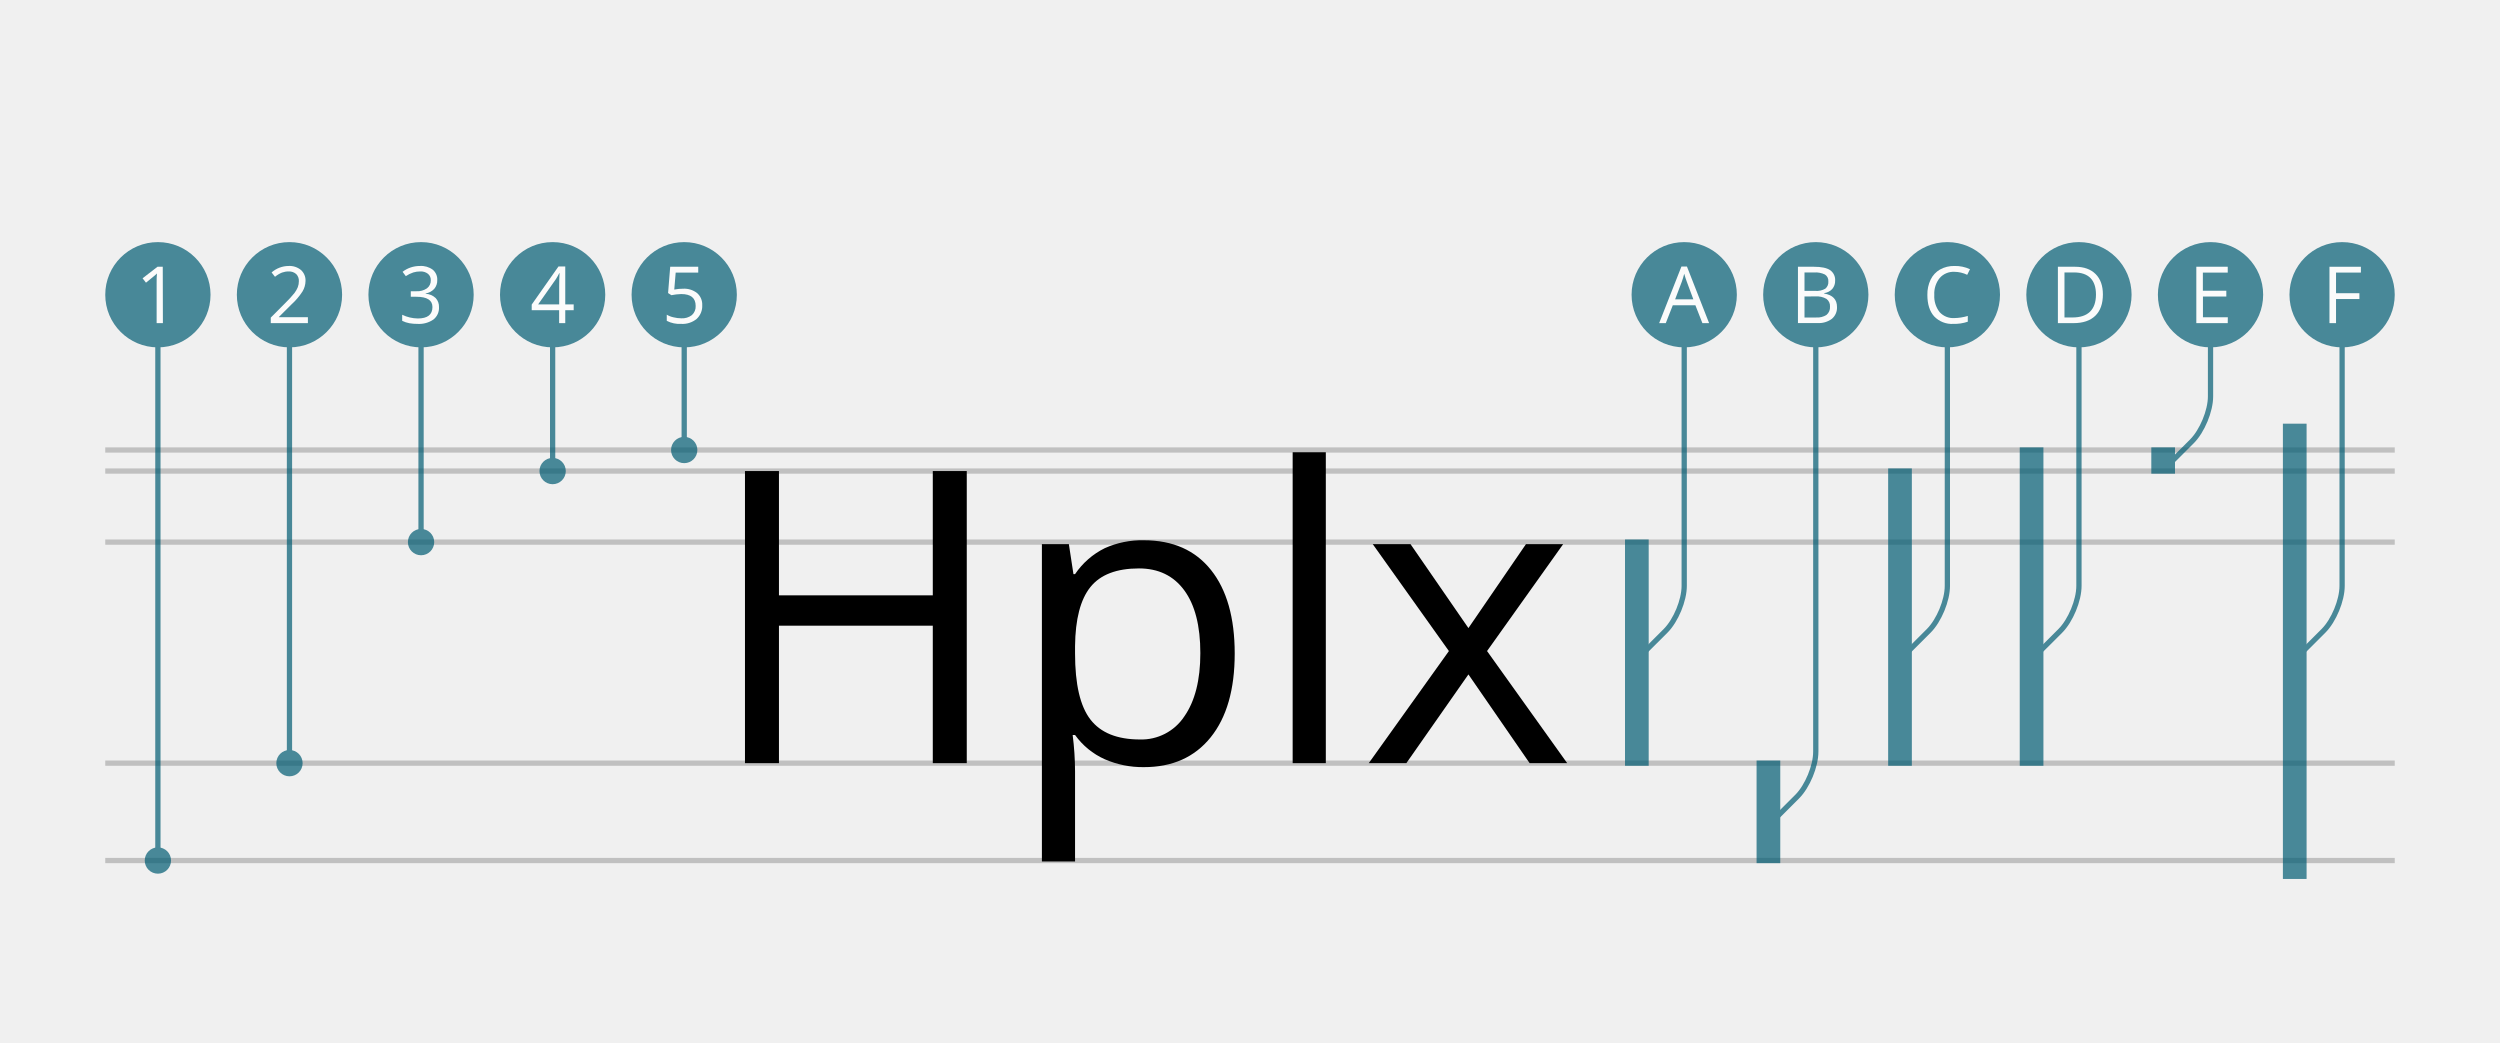
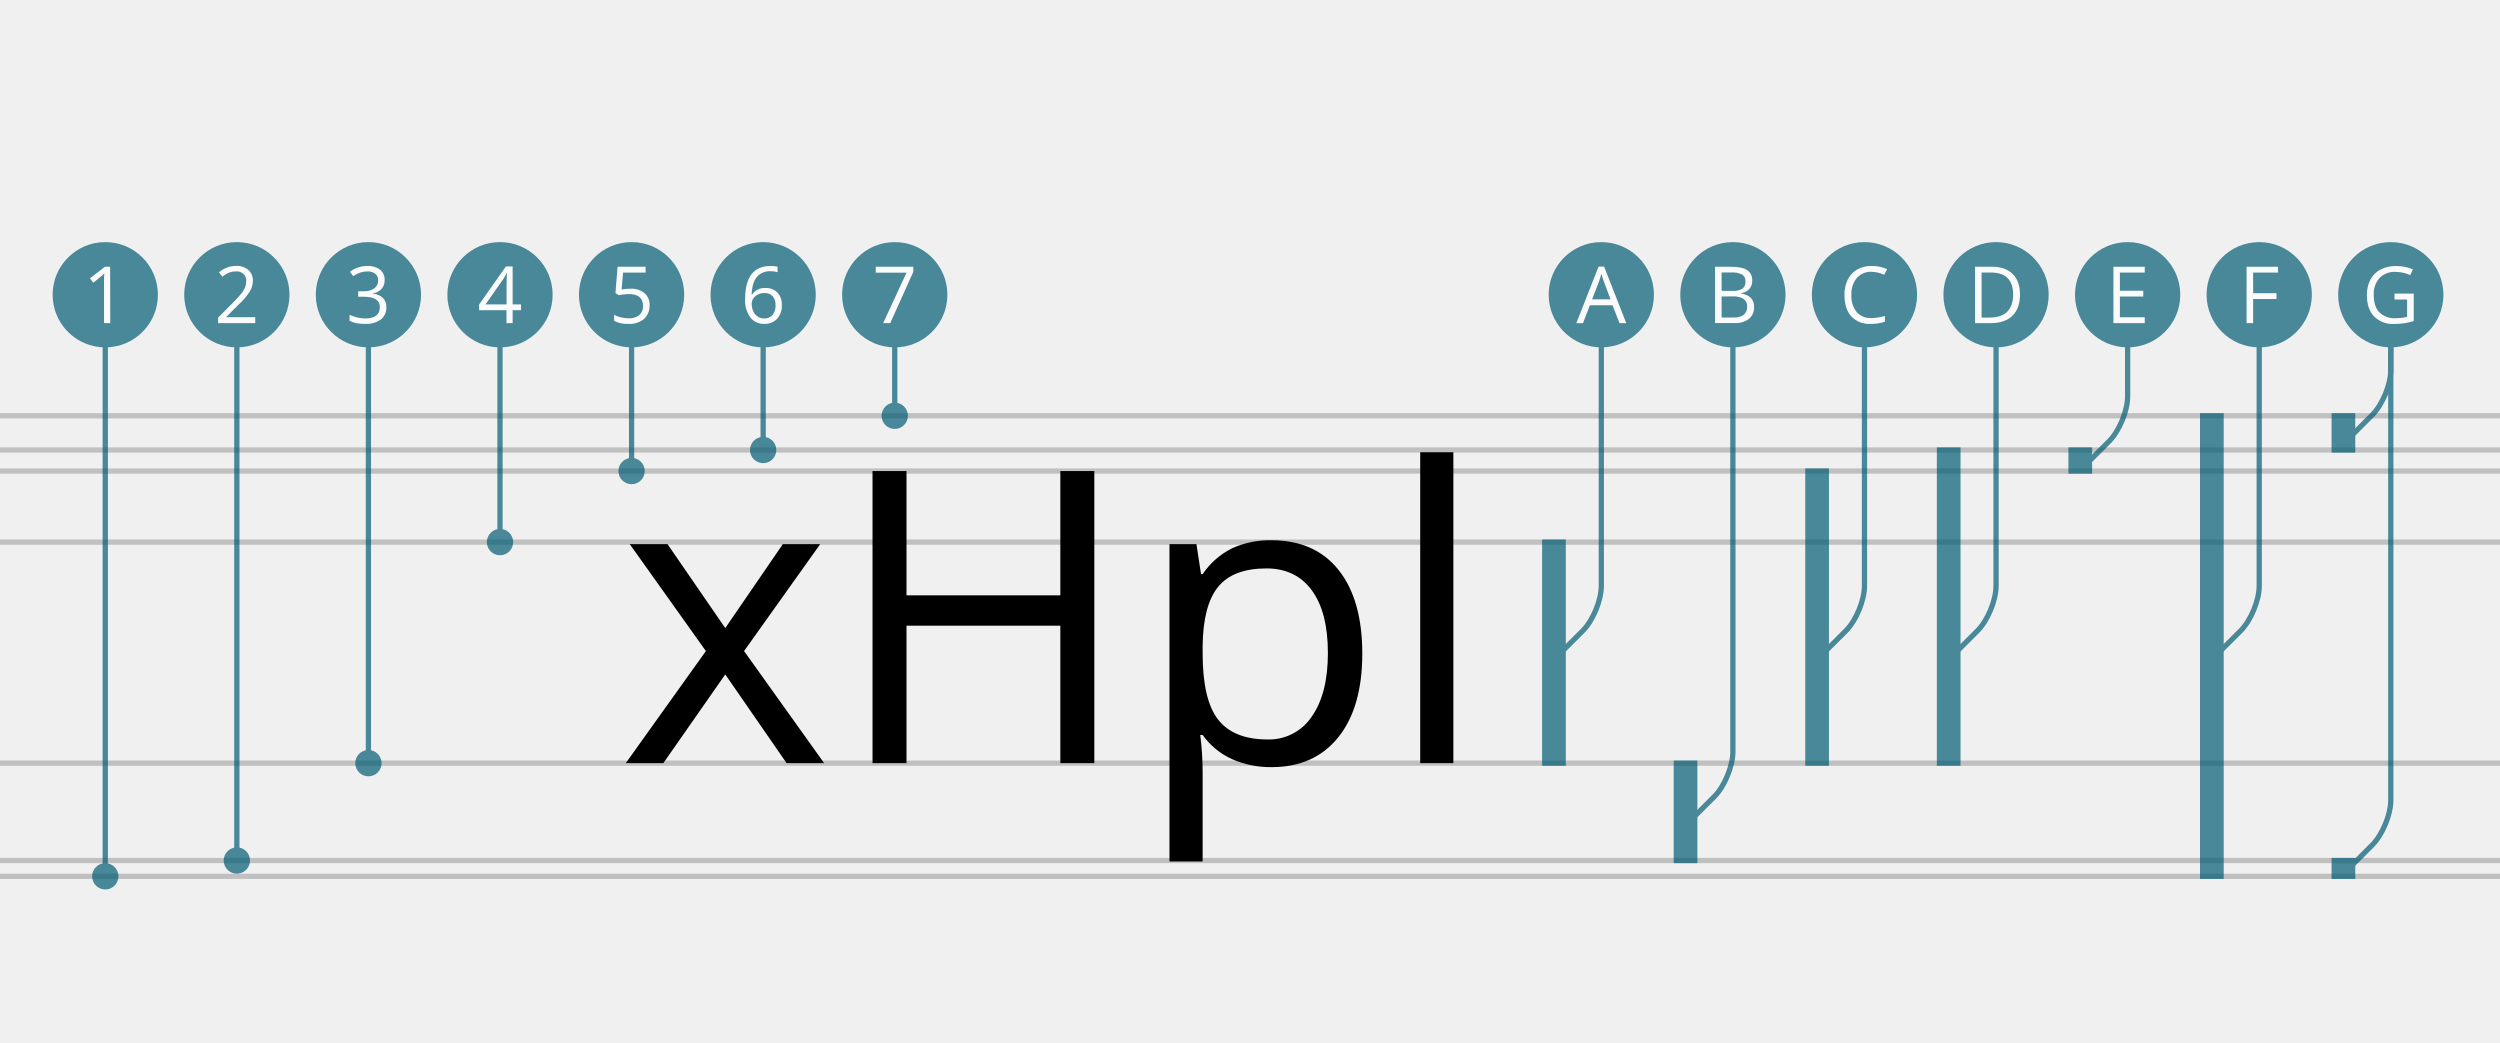
<svg xmlns="http://www.w3.org/2000/svg" viewBox="0 0 950 396">
  <defs>
    <style>.cls-1,.cls-4{fill:none;}.cls-1{stroke:#000;opacity:0.2;}.cls-1,.cls-3,.cls-4{stroke-miterlimit:10;stroke-width:2px;}.cls-2{opacity:0.7;}.cls-3,.cls-5{fill:#005b72;}.cls-3,.cls-4{stroke:#005b72;}.cls-6{fill:#fff;}</style>
  </defs>
  <g id="lines">
-     <line class="cls-1" x1="40" y1="290" x2="910" y2="290" />
-     <line class="cls-1" x1="40" y1="179" x2="910" y2="179" />
-     <line class="cls-1" x1="40" y1="171" x2="910" y2="171" />
-     <line class="cls-1" x1="40" y1="206" x2="910" y2="206" />
-     <line class="cls-1" x1="40" y1="327" x2="910" y2="327" />
+     <line class="cls-1" y1="290" x2="950" y2="290" />
+     <line class="cls-1" y1="179" x2="950" y2="179" />
+     <line class="cls-1" y1="171" x2="950" y2="171" />
+     <line class="cls-1" y1="158" x2="950" y2="158" />
+     <line class="cls-1" y1="206" x2="950" y2="206" />
+     <line class="cls-1" y1="327" x2="950" y2="327" />
+     <line class="cls-1" y1="333" x2="950" y2="333" />
  </g>
  <g id="font">
-     <path d="M367.37,290H354.46V237.76H296V290H283.09V179H296v47.23h58.46V179h12.91Z" />
-     <path d="M434.64,291.51a36,36,0,0,1-14.84-3,27.86,27.86,0,0,1-11.28-9.22h-.91a111.18,111.18,0,0,1,.91,13.82v34.24h-12.6V206.78h10.25l1.74,11.39h.61a29.21,29.21,0,0,1,11.31-9.87,34.35,34.35,0,0,1,14.81-3q16.55,0,25.55,11.31t9,31.74q0,20.51-9.15,31.85T434.64,291.51ZM432.82,216q-12.76,0-18.45,7.06t-5.85,22.47v2.81q0,17.54,5.85,25.09T433.12,281a19.52,19.52,0,0,0,16.9-8.73q6.11-8.73,6.11-24.07,0-15.57-6.11-23.88T432.82,216Z" />
-     <path d="M503.81,290h-12.6V171.85h12.6Z" />
-     <path d="M550.58,247.4l-28.93-40.62H536l22,31.89,21.86-31.89H594L565.08,247.4,595.53,290H581.26L558,256.28,534.41,290H520.13Z" />
+     <path d="M268.24,247.4l-28.93-40.62h14.35l21.94,31.89,21.87-31.89h14.2L282.74,247.4,313.18,290H298.91L275.6,256.28,252.06,290H237.79Z" />
+     <path d="M415.84,290H402.93V237.76H344.47V290H331.56V179h12.91v47.23h58.46V179h12.91Z" />
+     <path d="M483.11,291.51a36,36,0,0,1-14.84-3A27.86,27.86,0,0,1,457,279.29h-.91a111.18,111.18,0,0,1,.91,13.82v34.24h-12.6V206.78h10.25l1.74,11.39H457a29.21,29.21,0,0,1,11.31-9.87,34.35,34.35,0,0,1,14.81-3q16.56,0,25.55,11.31t9,31.74q0,20.51-9.15,31.85T483.11,291.51ZM481.29,216q-12.77,0-18.45,7.06T457,245.5v2.81q0,17.54,5.85,25.09T481.59,281a19.52,19.52,0,0,0,16.9-8.73q6.11-8.73,6.11-24.07,0-15.57-6.11-23.88T481.29,216Z" />
+     <path d="M552.28,290h-12.6V171.85h12.6Z" />
  </g>
  <g id="caption">
    <g class="cls-2">
-       <rect class="cls-3" x="618.5" y="206" width="7" height="84" />
-       <path class="cls-4" d="M640,112V222.64c0,5.5-3.18,13.18-7.07,17.07L621.63,251" />
-       <circle class="cls-5" cx="640" cy="112" r="20" />
-       <path class="cls-6" d="M646.91,122.79,644.25,116h-8.59L633,122.79h-2.52l8.46-21.5h2.1l8.42,21.5Zm-3.44-9.05L641,107.1q-.48-1.26-1-3.09a28.75,28.75,0,0,1-.93,3.09l-2.52,6.64Z" />
+       <rect class="cls-3" x="587" y="206" width="7" height="84" />
+       <path class="cls-4" d="M608.5,112V222.64c0,5.5-3.18,13.18-7.07,17.07L590.13,251" />
+       <circle class="cls-5" cx="608.5" cy="112" r="20" />
+       <path class="cls-6" d="M615.41,122.79,612.75,116h-8.59l-2.63,6.81H599l8.46-21.5h2.1l8.42,21.5ZM612,113.74l-2.49-6.64q-.48-1.26-1-3.09a28.75,28.75,0,0,1-.93,3.09L605,113.74Z" />
    </g>
    <g class="cls-2">
-       <rect class="cls-3" x="718.5" y="179" width="7" height="111" />
-       <path class="cls-4" d="M740,112V222.64c0,5.5-3.18,13.18-7.07,17.07L721.63,251" />
-       <circle class="cls-5" cx="740" cy="112" r="20" />
-       <path class="cls-6" d="M742.65,103.29a7,7,0,0,0-5.57,2.35,9.46,9.46,0,0,0-2.05,6.44,9.71,9.71,0,0,0,2,6.5,7,7,0,0,0,5.62,2.29,19,19,0,0,0,5.11-.81v2.19a15.86,15.86,0,0,1-5.49.83,9.3,9.3,0,0,1-7.3-2.87c-1.72-1.91-2.57-4.63-2.57-8.16a12.8,12.8,0,0,1,1.24-5.8,8.85,8.85,0,0,1,3.57-3.84,10.8,10.8,0,0,1,5.5-1.34,13.27,13.27,0,0,1,5.89,1.23l-1.06,2.13A11.36,11.36,0,0,0,742.65,103.29Z" />
+       <rect class="cls-3" x="687" y="179" width="7" height="111" />
+       <path class="cls-4" d="M708.5,112V222.64c0,5.5-3.18,13.18-7.07,17.07L690.13,251" />
+       <circle class="cls-5" cx="708.5" cy="112" r="20" />
+       <path class="cls-6" d="M711.15,103.29a7,7,0,0,0-5.57,2.35,9.46,9.46,0,0,0-2.05,6.44,9.71,9.71,0,0,0,2,6.5,7,7,0,0,0,5.62,2.29,19,19,0,0,0,5.11-.81v2.19a15.86,15.86,0,0,1-5.49.83,9.3,9.3,0,0,1-7.3-2.87c-1.72-1.91-2.57-4.63-2.57-8.16a12.8,12.8,0,0,1,1.24-5.8,8.85,8.85,0,0,1,3.57-3.84,10.8,10.8,0,0,1,5.5-1.34,13.27,13.27,0,0,1,5.89,1.23L716,104.43A11.36,11.36,0,0,0,711.15,103.29Z" />
    </g>
    <g class="cls-2">
-       <rect class="cls-3" x="768.5" y="171" width="7" height="119" />
-       <path class="cls-4" d="M790,112V222.64c0,5.5-3.18,13.18-7.07,17.07L771.63,251" />
-       <circle class="cls-5" cx="790" cy="112" r="20" />
-       <path class="cls-6" d="M799.1,111.88q0,5.3-2.87,8.1c-1.92,1.87-4.69,2.81-8.29,2.81H782V101.37h6.56c3.33,0,5.92.93,7.77,2.77S799.1,108.57,799.1,111.88Zm-2.63.08q0-4.18-2.1-6.31c-1.41-1.42-3.49-2.12-6.25-2.12H784.5v17.11h3q4.46,0,6.7-2.19T796.47,112Z" />
+       <rect class="cls-3" x="737" y="171" width="7" height="119" />
+       <path class="cls-4" d="M758.5,112V222.64c0,5.5-3.18,13.18-7.07,17.07L740.13,251" />
+       <circle class="cls-5" cx="758.5" cy="112" r="20" />
+       <path class="cls-6" d="M767.6,111.88q0,5.3-2.87,8.1c-1.92,1.87-4.69,2.81-8.29,2.81h-5.93V101.37h6.56c3.33,0,5.92.93,7.77,2.77S767.6,108.57,767.6,111.88ZM765,112q0-4.18-2.1-6.31c-1.41-1.42-3.49-2.12-6.25-2.12H753v17.11h3q4.46,0,6.7-2.19T765,112Z" />
    </g>
    <g class="cls-2">
-       <rect class="cls-3" x="818.5" y="171" width="7" height="8" />
-       <path class="cls-4" d="M840,112v38.64c0,5.5-3.18,13.18-7.07,17.07L821.63,179" />
-       <circle class="cls-5" cx="840" cy="112" r="20" />
-       <path class="cls-6" d="M846.54,122.79H834.6V101.37h11.94v2.21h-9.45v6.9H846v2.2h-8.88v7.88h9.45Z" />
+       <rect class="cls-3" x="787" y="171" width="7" height="8" />
+       <path class="cls-4" d="M808.5,112v38.64c0,5.5-3.18,13.18-7.07,17.07L790.13,179" />
+       <circle class="cls-5" cx="808.5" cy="112" r="20" />
+       <path class="cls-6" d="M815,122.79H803.1V101.37H815v2.21h-9.45v6.9h8.88v2.2h-8.88v7.88H815Z" />
    </g>
    <g class="cls-2">
-       <rect class="cls-3" x="868.5" y="162" width="7" height="171" />
-       <path class="cls-4" d="M890,112V222.64c0,5.5-3.18,13.18-7.07,17.07L871.63,251" />
-       <circle class="cls-5" cx="890" cy="112" r="20" />
-       <path class="cls-6" d="M887.69,122.79H885.2V101.37h11.94v2.21h-9.45v7.84h8.88v2.21h-8.88Z" />
+       <rect class="cls-3" x="837" y="158" width="7" height="175" />
+       <path class="cls-4" d="M858.5,112V222.64c0,5.5-3.18,13.18-7.07,17.07L840.13,251" />
+       <circle class="cls-5" cx="858.5" cy="112" r="20" />
+       <path class="cls-6" d="M856.19,122.79H853.7V101.37h11.94v2.21h-9.45v7.84h8.88v2.21h-8.88Z" />
    </g>
    <g class="cls-2">
-       <rect class="cls-3" x="668.5" y="290" width="7" height="37" />
-       <path class="cls-4" d="M690,112V285.64c0,5.5-3.18,13.18-7.07,17.07L671.63,314" />
-       <circle class="cls-5" cx="690" cy="112" r="20" />
-       <path class="cls-6" d="M683.22,101.37h6.06q4.26,0,6.16,1.28a4.5,4.5,0,0,1,1.91,4,4.65,4.65,0,0,1-1.07,3.14,5.09,5.09,0,0,1-3.09,1.6v.15q4.88.83,4.87,5.13a5.5,5.5,0,0,1-1.94,4.48,8.26,8.26,0,0,1-5.42,1.61h-7.48Zm2.49,9.17h4.11a6.61,6.61,0,0,0,3.79-.83,3.2,3.2,0,0,0,1.16-2.79,2.83,2.83,0,0,0-1.29-2.6,8.1,8.1,0,0,0-4.1-.79h-3.67Zm0,2.11v8h4.47a6.38,6.38,0,0,0,3.91-1,3.71,3.71,0,0,0,1.31-3.14,3.33,3.33,0,0,0-1.34-2.93,7.15,7.15,0,0,0-4.08-.94Z" />
+       <rect class="cls-3" x="887" y="158" width="7" height="13" />
+       <rect class="cls-3" x="887" y="327" width="7" height="6" />
+       <path class="cls-4" d="M908.5,112V304.06c0,5.5-3.18,13.18-7.07,17.07l-11.3,11.3" />
+       <path class="cls-4" d="M908.5,112v28.64c0,5.5-3.18,13.18-7.07,17.07L890.13,169" />
+       <circle class="cls-5" cx="908.5" cy="112" r="20" />
+       <path class="cls-6" d="M909.94,111.57h7.28V122a22.77,22.77,0,0,1-3.45.82,25.87,25.87,0,0,1-4.08.28,9.86,9.86,0,0,1-7.57-2.89q-2.72-2.89-2.71-8.11a12.26,12.26,0,0,1,1.34-5.85,9.05,9.05,0,0,1,3.86-3.84,12.55,12.55,0,0,1,5.9-1.32,16.12,16.12,0,0,1,6.39,1.26l-1,2.19a14.24,14.24,0,0,0-5.58-1.23,8,8,0,0,0-6.11,2.33,9.06,9.06,0,0,0-2.19,6.46q0,4.33,2.11,6.58a8.19,8.19,0,0,0,6.22,2.24,18.49,18.49,0,0,0,4.35-.51v-6.6h-4.79Z" />
    </g>
    <g class="cls-2">
-       <line class="cls-4" x1="60" y1="112" x2="60" y2="327" />
-       <circle class="cls-5" cx="60" cy="112" r="20" />
-       <path class="cls-6" d="M61.9,122.79H59.52V107.53c0-1.27,0-2.48.12-3.61-.2.21-.43.42-.69.65s-1.41,1.17-3.48,2.85l-1.29-1.67,5.67-4.38h2Z" />
-       <circle class="cls-5" cx="60" cy="327" r="5" />
+       <rect class="cls-3" x="637" y="290" width="7" height="37" />
+       <path class="cls-4" d="M658.5,112V285.64c0,5.5-3.18,13.18-7.07,17.07L640.13,314" />
+       <circle class="cls-5" cx="658.5" cy="112" r="20" />
+       <path class="cls-6" d="M651.72,101.37h6.06q4.26,0,6.16,1.28a4.5,4.5,0,0,1,1.91,4,4.65,4.65,0,0,1-1.07,3.14,5.09,5.09,0,0,1-3.09,1.6v.15q4.88.83,4.87,5.13a5.5,5.5,0,0,1-1.94,4.48,8.26,8.26,0,0,1-5.42,1.61h-7.48Zm2.49,9.17h4.11a6.61,6.61,0,0,0,3.79-.83,3.2,3.2,0,0,0,1.16-2.79,2.83,2.83,0,0,0-1.29-2.6,8.1,8.1,0,0,0-4.1-.79h-3.67Zm0,2.11v8h4.47a6.38,6.38,0,0,0,3.91-1,3.71,3.71,0,0,0,1.31-3.14,3.33,3.33,0,0,0-1.34-2.93,7.15,7.15,0,0,0-4.08-.94Z" />
    </g>
    <g class="cls-2">
-       <line class="cls-4" x1="110" y1="112" x2="110" y2="290" />
-       <circle class="cls-5" cx="110" cy="112" r="20" />
-       <path class="cls-6" d="M117,122.79H102.89v-2.1l5.64-5.66a40.79,40.79,0,0,0,3.4-3.73,10,10,0,0,0,1.23-2.16,6.31,6.31,0,0,0,.41-2.27,3.61,3.61,0,0,0-1-2.72,4,4,0,0,0-2.89-1,7.35,7.35,0,0,0-2.53.43,10.29,10.29,0,0,0-2.65,1.6l-1.29-1.65a9.86,9.86,0,0,1,6.44-2.46,6.8,6.8,0,0,1,4.73,1.54,5.3,5.3,0,0,1,1.72,4.15,8,8,0,0,1-1.15,4,25.33,25.33,0,0,1-4.27,5L106,120.42v.11h11Z" />
-       <circle class="cls-5" cx="110" cy="290" r="5" />
+       <line class="cls-4" x1="40" y1="112" x2="40" y2="333" />
+       <circle class="cls-5" cx="40" cy="112" r="20" />
+       <path class="cls-6" d="M41.9,122.79H39.52V107.53c0-1.27,0-2.48.12-3.61-.2.21-.43.42-.69.65s-1.41,1.17-3.48,2.85l-1.29-1.67,5.67-4.38h2Z" />
+       <circle class="cls-5" cx="40" cy="333" r="5" />
    </g>
    <g class="cls-2">
-       <line class="cls-4" x1="160" y1="112" x2="160" y2="206" />
-       <circle class="cls-5" cx="160" cy="112" r="20" />
-       <path class="cls-6" d="M166.16,106.41a4.88,4.88,0,0,1-1.15,3.36,5.73,5.73,0,0,1-3.26,1.74v.12a6.08,6.08,0,0,1,3.82,1.64,4.83,4.83,0,0,1,1.25,3.45,5.58,5.58,0,0,1-2.13,4.71,9.62,9.62,0,0,1-6,1.65,17.57,17.57,0,0,1-3.11-.25,10.58,10.58,0,0,1-2.75-.91v-2.31a14,14,0,0,0,5.95,1.41q5.55,0,5.55-4.35,0-3.9-6.12-3.9h-2.11v-2.1h2.14a6.43,6.43,0,0,0,4-1.1,3.65,3.65,0,0,0,1.46-3.07,3,3,0,0,0-1.08-2.46,4.39,4.39,0,0,0-2.92-.89,8.8,8.8,0,0,0-2.65.38,11.72,11.72,0,0,0-2.84,1.4l-1.23-1.64a10.19,10.19,0,0,1,3-1.63,10.86,10.86,0,0,1,3.62-.59,7.42,7.42,0,0,1,4.85,1.42A4.83,4.83,0,0,1,166.16,106.41Z" />
-       <circle class="cls-5" cx="160" cy="206" r="5" />
+       <line class="cls-4" x1="90" y1="112" x2="90" y2="327" />
+       <circle class="cls-5" cx="90" cy="112" r="20" />
+       <path class="cls-6" d="M97,122.79H82.89v-2.1L88.53,115a40.79,40.79,0,0,0,3.4-3.73,10,10,0,0,0,1.23-2.16,6.31,6.31,0,0,0,.41-2.27,3.61,3.61,0,0,0-1-2.72,4,4,0,0,0-2.89-1,7.35,7.35,0,0,0-2.53.43,10.29,10.29,0,0,0-2.65,1.6l-1.29-1.65a9.86,9.86,0,0,1,6.44-2.46,6.8,6.8,0,0,1,4.73,1.54,5.3,5.3,0,0,1,1.72,4.15,8,8,0,0,1-1.15,4,25.33,25.33,0,0,1-4.27,5L86,120.42v.11H97Z" />
+       <circle class="cls-5" cx="90" cy="327" r="5" />
    </g>
    <g class="cls-2">
-       <line class="cls-4" x1="210" y1="112" x2="210" y2="179" />
-       <circle class="cls-5" cx="210" cy="112" r="20" />
-       <path class="cls-6" d="M218,117.87H214.8v4.92h-2.33v-4.92H202.05v-2.13l10.17-14.48h2.58v14.4H218Zm-5.51-2.21v-7.12c0-1.4.05-3,.14-4.74h-.11a21.49,21.49,0,0,1-1.32,2.33l-6.7,9.53Z" />
-       <circle class="cls-5" cx="210" cy="179" r="5" />
+       <line class="cls-4" x1="140" y1="112" x2="140" y2="290" />
+       <circle class="cls-5" cx="140" cy="112" r="20" />
+       <path class="cls-6" d="M146.16,106.41a4.88,4.88,0,0,1-1.15,3.36,5.73,5.73,0,0,1-3.26,1.74v.12a6.08,6.08,0,0,1,3.82,1.64,4.83,4.83,0,0,1,1.25,3.45,5.58,5.58,0,0,1-2.13,4.71,9.62,9.62,0,0,1-6,1.65,17.57,17.57,0,0,1-3.11-.25,10.58,10.58,0,0,1-2.75-.91v-2.31a14,14,0,0,0,5.95,1.41q5.55,0,5.55-4.35,0-3.9-6.12-3.9h-2.11v-2.1h2.14a6.43,6.43,0,0,0,4-1.1,3.65,3.65,0,0,0,1.46-3.07,3,3,0,0,0-1.08-2.46,4.39,4.39,0,0,0-2.92-.89,8.8,8.8,0,0,0-2.65.38,11.72,11.72,0,0,0-2.84,1.4l-1.23-1.64a10.19,10.19,0,0,1,3-1.63,10.86,10.86,0,0,1,3.62-.59,7.42,7.42,0,0,1,4.85,1.42A4.83,4.83,0,0,1,146.16,106.41Z" />
+       <circle class="cls-5" cx="140" cy="290" r="5" />
    </g>
    <g class="cls-2">
-       <line class="cls-4" x1="260" y1="112" x2="260" y2="171" />
-       <circle class="cls-5" cx="260" cy="112" r="20" />
-       <path class="cls-6" d="M259.58,109.71a7.93,7.93,0,0,1,5.33,1.67,5.77,5.77,0,0,1,1.94,4.6,6.64,6.64,0,0,1-2.12,5.21,8.46,8.46,0,0,1-5.84,1.89,10.65,10.65,0,0,1-5.52-1.16v-2.34a8.18,8.18,0,0,0,2.55,1,12.59,12.59,0,0,0,3,.38,6,6,0,0,0,4-1.22,4.36,4.36,0,0,0,1.43-3.51q0-4.49-5.5-4.49a22.47,22.47,0,0,0-3.72.43l-1.26-.81.81-10h10.65v2.24h-8.57l-.54,6.43A17.37,17.37,0,0,1,259.58,109.71Z" />
-       <circle class="cls-5" cx="260" cy="171" r="5" />
+       <line class="cls-4" x1="190" y1="112" x2="190" y2="206" />
+       <circle class="cls-5" cx="190" cy="112" r="20" />
+       <path class="cls-6" d="M198,117.87H194.8v4.92h-2.33v-4.92H182.05v-2.13l10.17-14.48h2.58v14.4H198Zm-5.51-2.21v-7.12c0-1.4.05-3,.14-4.74h-.11a21.49,21.49,0,0,1-1.32,2.33l-6.7,9.53Z" />
+       <circle class="cls-5" cx="190" cy="206" r="5" />
+     </g>
+     <g class="cls-2">
+       <line class="cls-4" x1="240" y1="112" x2="240" y2="179" />
+       <circle class="cls-5" cx="240" cy="112" r="20" />
+       <path class="cls-6" d="M239.58,109.71a7.93,7.93,0,0,1,5.33,1.67,5.77,5.77,0,0,1,1.94,4.6,6.64,6.64,0,0,1-2.12,5.21,8.46,8.46,0,0,1-5.84,1.89,10.65,10.65,0,0,1-5.52-1.16v-2.34a8.18,8.18,0,0,0,2.55,1,12.59,12.59,0,0,0,3,.38,6,6,0,0,0,4-1.22,4.36,4.36,0,0,0,1.43-3.51q0-4.49-5.5-4.49a22.47,22.47,0,0,0-3.72.43l-1.26-.81.81-10h10.65v2.24h-8.57l-.54,6.43A17.37,17.37,0,0,1,239.58,109.71Z" />
+       <circle class="cls-5" cx="240" cy="179" r="5" />
+     </g>
+     <g class="cls-2">
+       <line class="cls-4" x1="290" y1="112" x2="290" y2="171" />
+       <circle class="cls-5" cx="290" cy="112" r="20" />
+       <path class="cls-6" d="M283.14,113.63c0-4.21.82-7.35,2.45-9.44s4.06-3.12,7.26-3.12a10,10,0,0,1,2.61.27v2.1a8.2,8.2,0,0,0-2.58-.37,6.5,6.5,0,0,0-5.26,2.15c-1.21,1.43-1.88,3.68-2,6.74h.17a5.62,5.62,0,0,1,5.1-2.52,6,6,0,0,1,4.55,1.75,6.56,6.56,0,0,1,1.66,4.73,7.3,7.3,0,0,1-1.82,5.25,6.48,6.48,0,0,1-4.93,1.91,6.3,6.3,0,0,1-5.27-2.5A11,11,0,0,1,283.14,113.63Zm7.19,7.39a4.08,4.08,0,0,0,3.23-1.31,5.58,5.58,0,0,0,1.15-3.79,4.89,4.89,0,0,0-1.07-3.34,4,4,0,0,0-3.19-1.22,5.28,5.28,0,0,0-2.42.55,4.39,4.39,0,0,0-1.75,1.49,3.39,3.39,0,0,0-.65,2,6.8,6.8,0,0,0,.58,2.81,4.88,4.88,0,0,0,1.67,2.06A4.1,4.1,0,0,0,290.33,121Z" />
+       <circle class="cls-5" cx="290" cy="171" r="5" />
+     </g>
+     <g class="cls-2">
+       <line class="cls-4" x1="340" y1="112" x2="340" y2="158" />
+       <circle class="cls-5" cx="340" cy="112" r="20" />
+       <path class="cls-6" d="M335.6,122.79l8.88-19.18H332.8v-2.24h14.25v1.95l-8.76,19.47Z" />
+       <circle class="cls-5" cx="340" cy="158" r="5" />
    </g>
  </g>
</svg>
